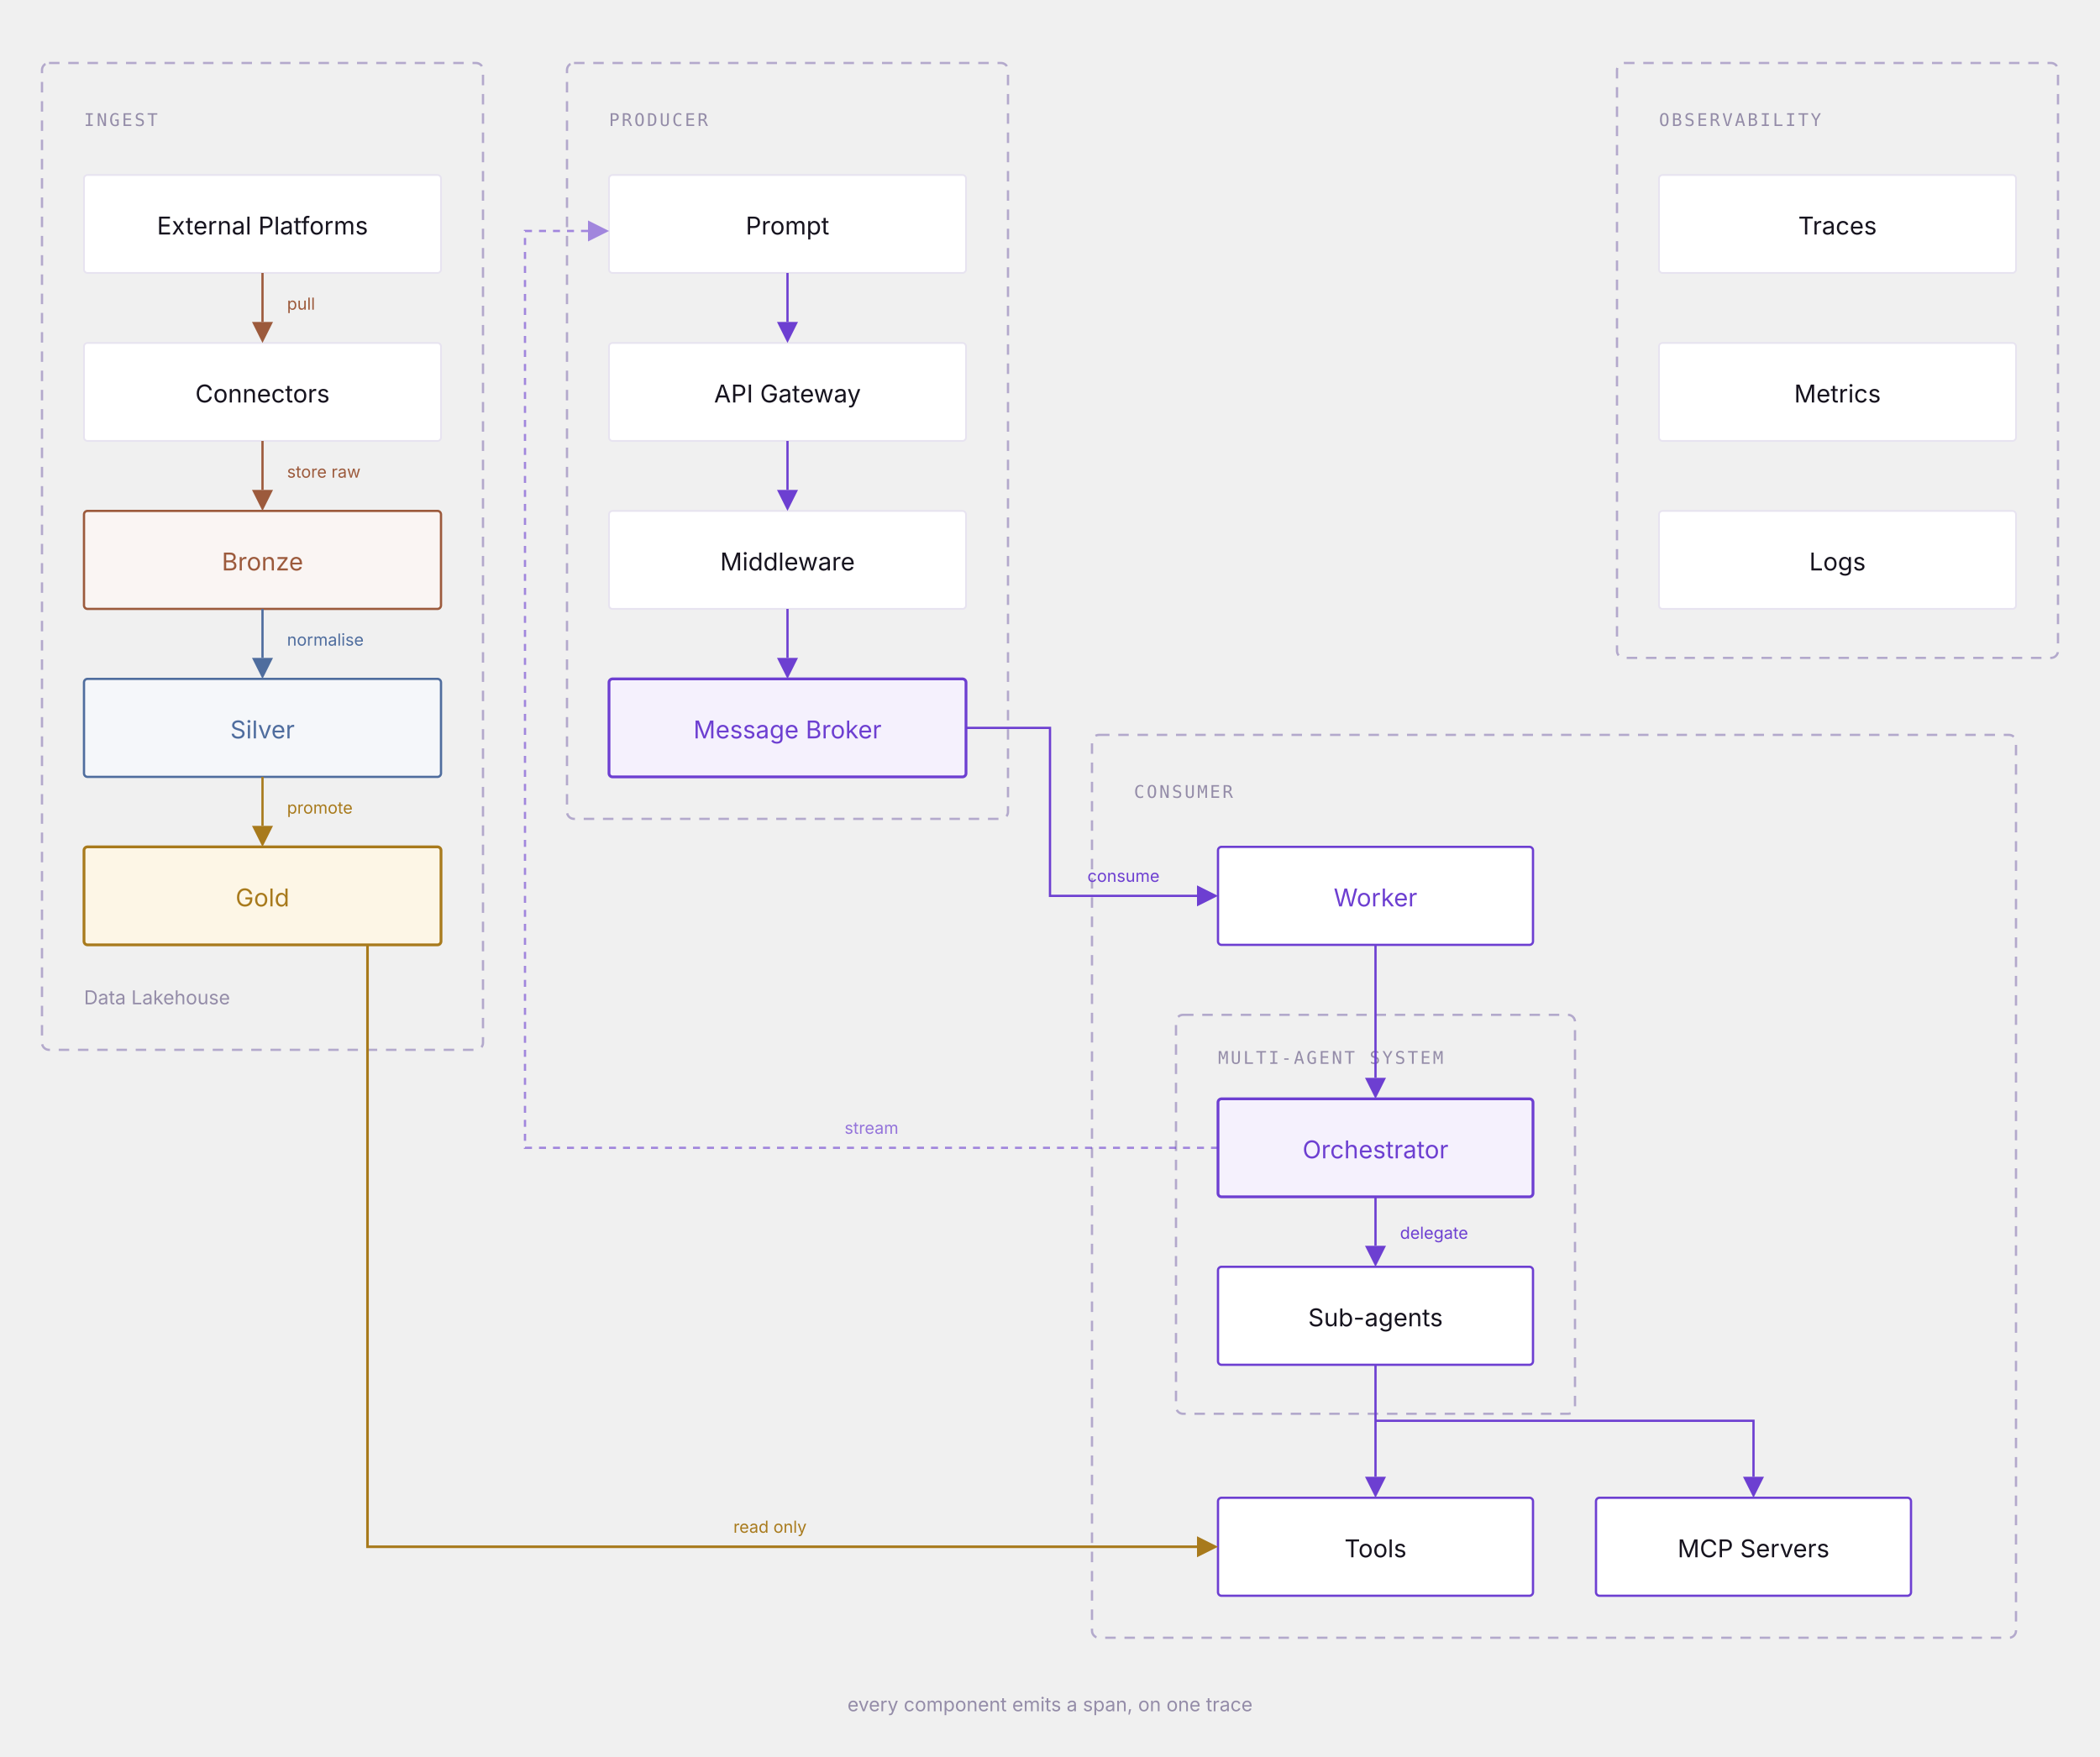
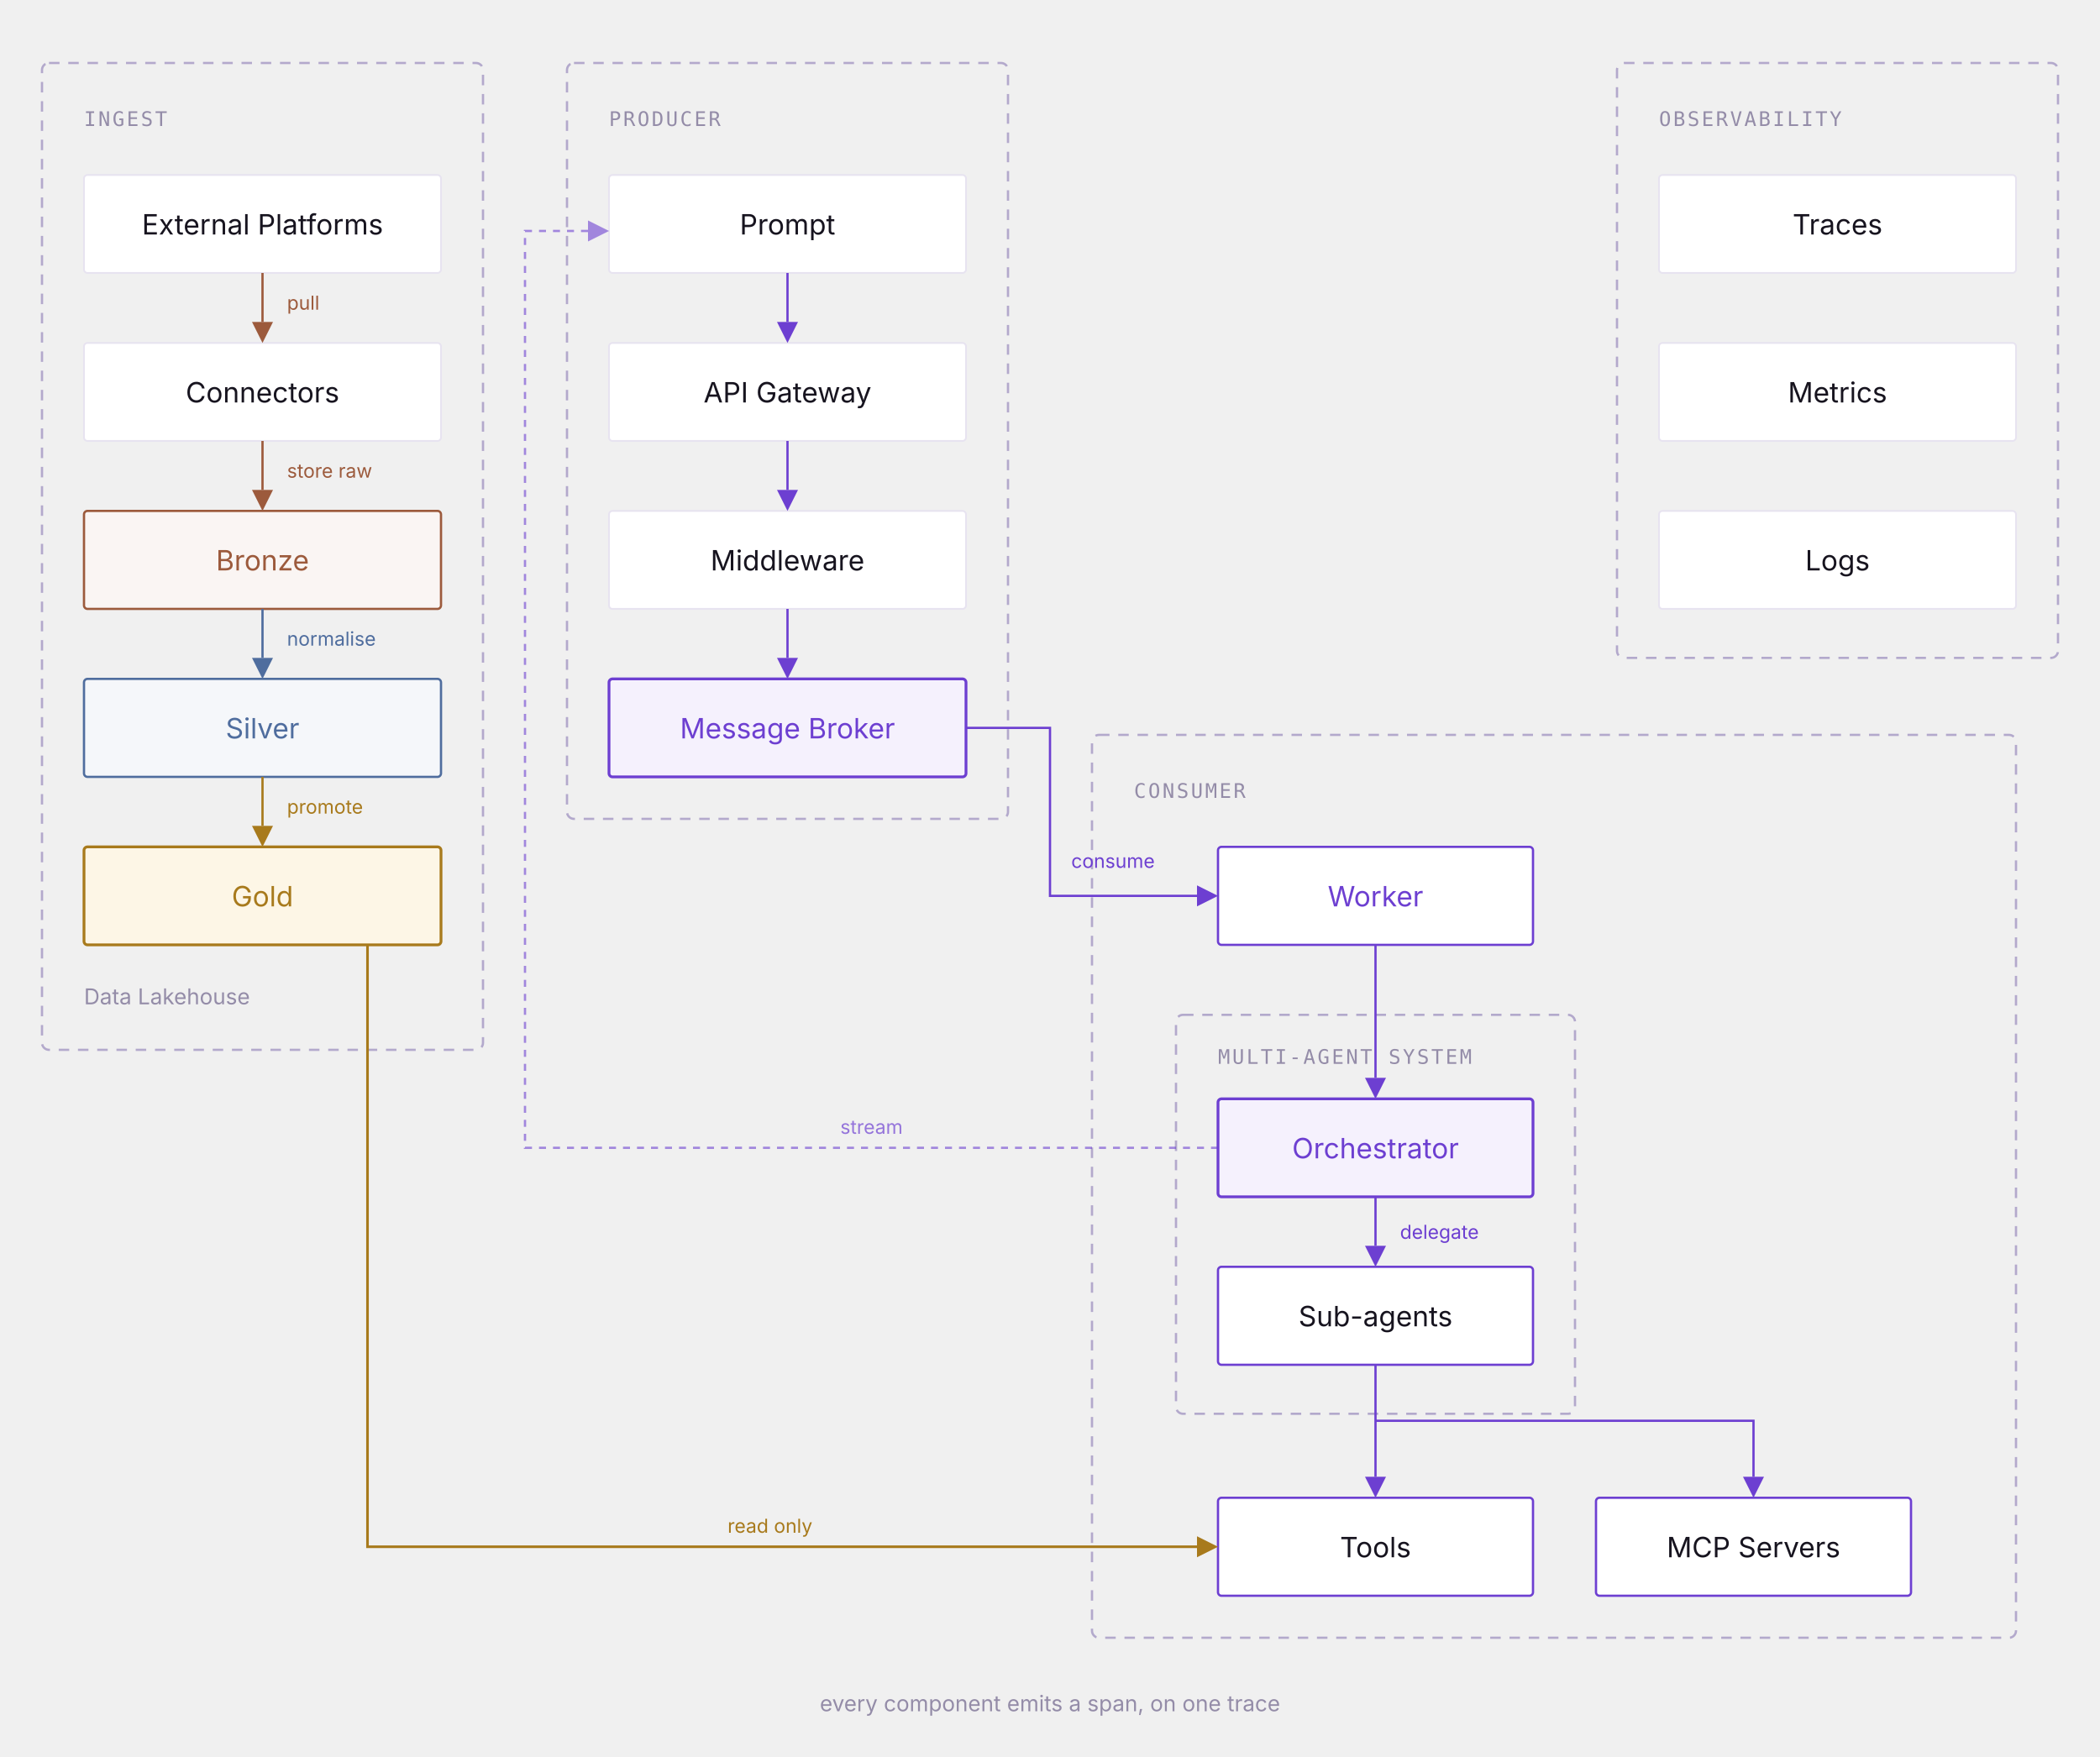
<svg xmlns="http://www.w3.org/2000/svg" viewBox="0 0 1200 1004" width="1200" height="1004" role="img" aria-label="Mycel at a glance. Ingest: connectors pull each external platform into a bronze, silver and gold data lakehouse. Producer: a prompt goes through the API gateway and middleware onto a message broker. Consumer: a worker picks the job up and hands it to a multi-agent system, where an orchestrator delegates to peer agents; the agents call tools, which read gold, and MCP servers. The answer streams back to the prompt. Observability: traces, metrics and logs.">
  <g font-family="ui-sans-serif, system-ui, -apple-system, sans-serif">
    <rect x="24" y="36" width="252" height="564" rx="4" fill="none" stroke="#b3a9cc" stroke-width="1.3" stroke-dasharray="6 5" />
-     <text x="48" y="72" font-family="ui-monospace, SFMono-Regular, Menlo, monospace" font-size="10" letter-spacing="1.2" fill="#948ca8">INGEST</text>
+     <text x="48" y="72" font-family="ui-monospace, SFMono-Regular, Menlo, monospace" font-size="11.5" letter-spacing="1.2" fill="#948ca8">INGEST</text>
    <rect x="48" y="100" width="204" height="56" rx="2" fill="#ffffff" stroke="#e7e3f0" />
-     <text x="150" y="134" font-size="14" fill="#17141f" text-anchor="middle">External Platforms</text>
+     <text x="150" y="134" font-size="16" fill="#17141f" text-anchor="middle">External Platforms</text>
    <rect x="48" y="196" width="204" height="56" rx="2" fill="#ffffff" stroke="#e7e3f0" />
-     <text x="150" y="230" font-size="14" fill="#17141f" text-anchor="middle">Connectors</text>
+     <text x="150" y="230" font-size="16" fill="#17141f" text-anchor="middle">Connectors</text>
    <rect x="48" y="292" width="204" height="56" rx="2" fill="#faf5f3" stroke="#9c5a3c" stroke-width="1.3" />
-     <text x="150" y="326" font-size="14" fill="#9c5a3c" text-anchor="middle">Bronze</text>
+     <text x="150" y="326" font-size="16" fill="#9c5a3c" text-anchor="middle">Bronze</text>
    <rect x="48" y="388" width="204" height="56" rx="2" fill="#f5f7fa" stroke="#4f6d9e" stroke-width="1.3" />
-     <text x="150" y="422" font-size="14" fill="#4f6d9e" text-anchor="middle">Silver</text>
+     <text x="150" y="422" font-size="16" fill="#4f6d9e" text-anchor="middle">Silver</text>
    <rect x="48" y="484" width="204" height="56" rx="2" fill="#fdf6e6" stroke="#a87a1c" stroke-width="1.6" />
-     <text x="150" y="518" font-size="14" fill="#a87a1c" text-anchor="middle">Gold</text>
-     <text x="48" y="574" font-size="11" fill="#948ca8">Data Lakehouse</text>
+     <text x="150" y="518" font-size="16" fill="#a87a1c" text-anchor="middle">Gold</text>
+     <text x="48" y="574" font-size="12.5" fill="#948ca8">Data Lakehouse</text>
    <rect x="324" y="36" width="252" height="432" rx="4" fill="none" stroke="#b3a9cc" stroke-width="1.3" stroke-dasharray="6 5" />
-     <text x="348" y="72" font-family="ui-monospace, SFMono-Regular, Menlo, monospace" font-size="10" letter-spacing="1.2" fill="#948ca8">PRODUCER</text>
+     <text x="348" y="72" font-family="ui-monospace, SFMono-Regular, Menlo, monospace" font-size="11.5" letter-spacing="1.2" fill="#948ca8">PRODUCER</text>
    <rect x="348" y="100" width="204" height="56" rx="2" fill="#ffffff" stroke="#e7e3f0" />
-     <text x="450" y="134" font-size="14" fill="#17141f" text-anchor="middle">Prompt</text>
+     <text x="450" y="134" font-size="16" fill="#17141f" text-anchor="middle">Prompt</text>
    <rect x="348" y="196" width="204" height="56" rx="2" fill="#ffffff" stroke="#e7e3f0" />
-     <text x="450" y="230" font-size="14" fill="#17141f" text-anchor="middle">API Gateway</text>
+     <text x="450" y="230" font-size="16" fill="#17141f" text-anchor="middle">API Gateway</text>
    <rect x="348" y="292" width="204" height="56" rx="2" fill="#ffffff" stroke="#e7e3f0" />
-     <text x="450" y="326" font-size="14" fill="#17141f" text-anchor="middle">Middleware</text>
+     <text x="450" y="326" font-size="16" fill="#17141f" text-anchor="middle">Middleware</text>
    <rect x="348" y="388" width="204" height="56" rx="2" fill="#f5f1fd" stroke="#6d3fd1" stroke-width="1.6" />
-     <text x="450" y="422" font-size="14" fill="#6d3fd1" text-anchor="middle">Message Broker</text>
+     <text x="450" y="422" font-size="16" fill="#6d3fd1" text-anchor="middle">Message Broker</text>
    <rect x="924" y="36" width="252" height="340" rx="4" fill="none" stroke="#b3a9cc" stroke-width="1.3" stroke-dasharray="6 5" />
-     <text x="948" y="72" font-family="ui-monospace, SFMono-Regular, Menlo, monospace" font-size="10" letter-spacing="1.2" fill="#948ca8">OBSERVABILITY</text>
+     <text x="948" y="72" font-family="ui-monospace, SFMono-Regular, Menlo, monospace" font-size="11.5" letter-spacing="1.2" fill="#948ca8">OBSERVABILITY</text>
    <rect x="948" y="100" width="204" height="56" rx="2" fill="#ffffff" stroke="#e7e3f0" />
-     <text x="1050" y="134" font-size="14" fill="#17141f" text-anchor="middle">Traces</text>
+     <text x="1050" y="134" font-size="16" fill="#17141f" text-anchor="middle">Traces</text>
    <rect x="948" y="196" width="204" height="56" rx="2" fill="#ffffff" stroke="#e7e3f0" />
-     <text x="1050" y="230" font-size="14" fill="#17141f" text-anchor="middle">Metrics</text>
+     <text x="1050" y="230" font-size="16" fill="#17141f" text-anchor="middle">Metrics</text>
    <rect x="948" y="292" width="204" height="56" rx="2" fill="#ffffff" stroke="#e7e3f0" />
-     <text x="1050" y="326" font-size="14" fill="#17141f" text-anchor="middle">Logs</text>
+     <text x="1050" y="326" font-size="16" fill="#17141f" text-anchor="middle">Logs</text>
    <rect x="624" y="420" width="528" height="516" rx="4" fill="none" stroke="#b3a9cc" stroke-width="1.3" stroke-dasharray="6 5" />
-     <text x="648" y="456" font-family="ui-monospace, SFMono-Regular, Menlo, monospace" font-size="10" letter-spacing="1.2" fill="#948ca8">CONSUMER</text>
+     <text x="648" y="456" font-family="ui-monospace, SFMono-Regular, Menlo, monospace" font-size="11.5" letter-spacing="1.2" fill="#948ca8">CONSUMER</text>
    <rect x="696" y="484" width="180" height="56" rx="2" fill="#ffffff" stroke="#6d3fd1" stroke-width="1.3" />
-     <text x="786" y="518" font-size="14" fill="#6d3fd1" text-anchor="middle">Worker</text>
+     <text x="786" y="518" font-size="16" fill="#6d3fd1" text-anchor="middle">Worker</text>
    <rect x="672" y="580" width="228" height="228" rx="4" fill="none" stroke="#b3a9cc" stroke-width="1.3" stroke-dasharray="6 5" />
-     <text x="696" y="608" font-family="ui-monospace, SFMono-Regular, Menlo, monospace" font-size="10" letter-spacing="1.2" fill="#948ca8">MULTI-AGENT SYSTEM</text>
+     <text x="696" y="608" font-family="ui-monospace, SFMono-Regular, Menlo, monospace" font-size="11.5" letter-spacing="1.2" fill="#948ca8">MULTI-AGENT SYSTEM</text>
    <rect x="696" y="628" width="180" height="56" rx="2" fill="#f5f1fd" stroke="#6d3fd1" stroke-width="1.6" />
-     <text x="786" y="662" font-size="14" fill="#6d3fd1" text-anchor="middle">Orchestrator</text>
+     <text x="786" y="662" font-size="16" fill="#6d3fd1" text-anchor="middle">Orchestrator</text>
    <rect x="696" y="724" width="180" height="56" rx="2" fill="#ffffff" stroke="#6d3fd1" stroke-width="1.3" />
-     <text x="786" y="758" font-size="14" fill="#17141f" text-anchor="middle">Sub-agents</text>
+     <text x="786" y="758" font-size="16" fill="#17141f" text-anchor="middle">Sub-agents</text>
    <rect x="696" y="856" width="180" height="56" rx="2" fill="#ffffff" stroke="#6d3fd1" stroke-width="1.3" />
-     <text x="786" y="890" font-size="14" fill="#17141f" text-anchor="middle">Tools</text>
+     <text x="786" y="890" font-size="16" fill="#17141f" text-anchor="middle">Tools</text>
    <rect x="912" y="856" width="180" height="56" rx="2" fill="#ffffff" stroke="#6d3fd1" stroke-width="1.3" />
-     <text x="1002" y="890" font-size="14" fill="#17141f" text-anchor="middle">MCP Servers</text>
+     <text x="1002" y="890" font-size="16" fill="#17141f" text-anchor="middle">MCP Servers</text>
    <g fill="none" stroke="#9c5a3c" stroke-width="1.3">
      <path d="M150 156V184" />
      <path d="M150 252V280" />
    </g>
    <g fill="#9c5a3c">
      <path d="M144 184 150 196 156 184z" />
      <path d="M144 280 150 292 156 280z" />
    </g>
    <path d="M150 348V376" fill="none" stroke="#4f6d9e" stroke-width="1.3" />
    <path d="M144 376 150 388 156 376z" fill="#4f6d9e" />
    <path d="M150 444V472" fill="none" stroke="#a87a1c" stroke-width="1.3" />
    <path d="M144 472 150 484 156 472z" fill="#a87a1c" />
-     <g font-size="9.5">
+     <g font-size="11">
      <text x="164" y="177" fill="#9c5a3c">pull</text>
      <text x="164" y="273" fill="#9c5a3c">store raw</text>
      <text x="164" y="369" fill="#4f6d9e">normalise</text>
      <text x="164" y="465" fill="#a87a1c">promote</text>
    </g>
    <g fill="none" stroke="#6d3fd1" stroke-width="1.3">
      <path d="M450 156V184" />
      <path d="M450 252V280" />
      <path d="M450 348V376" />
      <path d="M552 416H600V512H684" />
      <path d="M786 540V616" />
      <path d="M786 684V712" />
      <path d="M786 780V844" />
      <path d="M786 812H1002V844" />
    </g>
    <g fill="#6d3fd1">
      <path d="M444 184 450 196 456 184z" />
      <path d="M444 280 450 292 456 280z" />
      <path d="M444 376 450 388 456 376z" />
      <path d="M684 506 696 512 684 518z" />
      <path d="M780 616 786 628 792 616z" />
      <path d="M780 712 786 724 792 712z" />
      <path d="M780 844 786 856 792 844z" />
      <path d="M996 844 1002 856 1008 844z" />
    </g>
-     <text x="642" y="504" font-size="9.5" fill="#6d3fd1" text-anchor="middle">consume</text>
-     <text x="800" y="708" font-size="9.5" fill="#6d3fd1">delegate</text>
+     <text x="636" y="496" font-size="11" fill="#6d3fd1" text-anchor="middle">consume</text>
+     <text x="800" y="708" font-size="11" fill="#6d3fd1">delegate</text>
    <path d="M210 540V884H684" fill="none" stroke="#a87a1c" stroke-width="1.5" />
    <path d="M684 878 696 884 684 890z" fill="#a87a1c" />
-     <text x="440" y="876" font-size="9.5" fill="#a87a1c" text-anchor="middle">read only</text>
+     <text x="440" y="876" font-size="11" fill="#a87a1c" text-anchor="middle">read only</text>
    <g fill="none" stroke="#6d3fd1" stroke-width="1.3" stroke-dasharray="4 4" opacity="0.6">
      <path d="M696 656H300V132H336" />
    </g>
    <path d="M336 126 348 132 336 138z" fill="#6d3fd1" opacity="0.6" />
-     <text x="498" y="648" font-size="9.5" fill="#6d3fd1" opacity="0.7" text-anchor="middle">stream</text>
-     <text x="600" y="978" font-size="11" fill="#948ca8" text-anchor="middle">every component emits a span, on one trace</text>
+     <text x="498" y="648" font-size="11" fill="#6d3fd1" opacity="0.7" text-anchor="middle">stream</text>
+     <text x="600" y="978" font-size="12.5" fill="#948ca8" text-anchor="middle">every component emits a span, on one trace</text>
  </g>
</svg>
